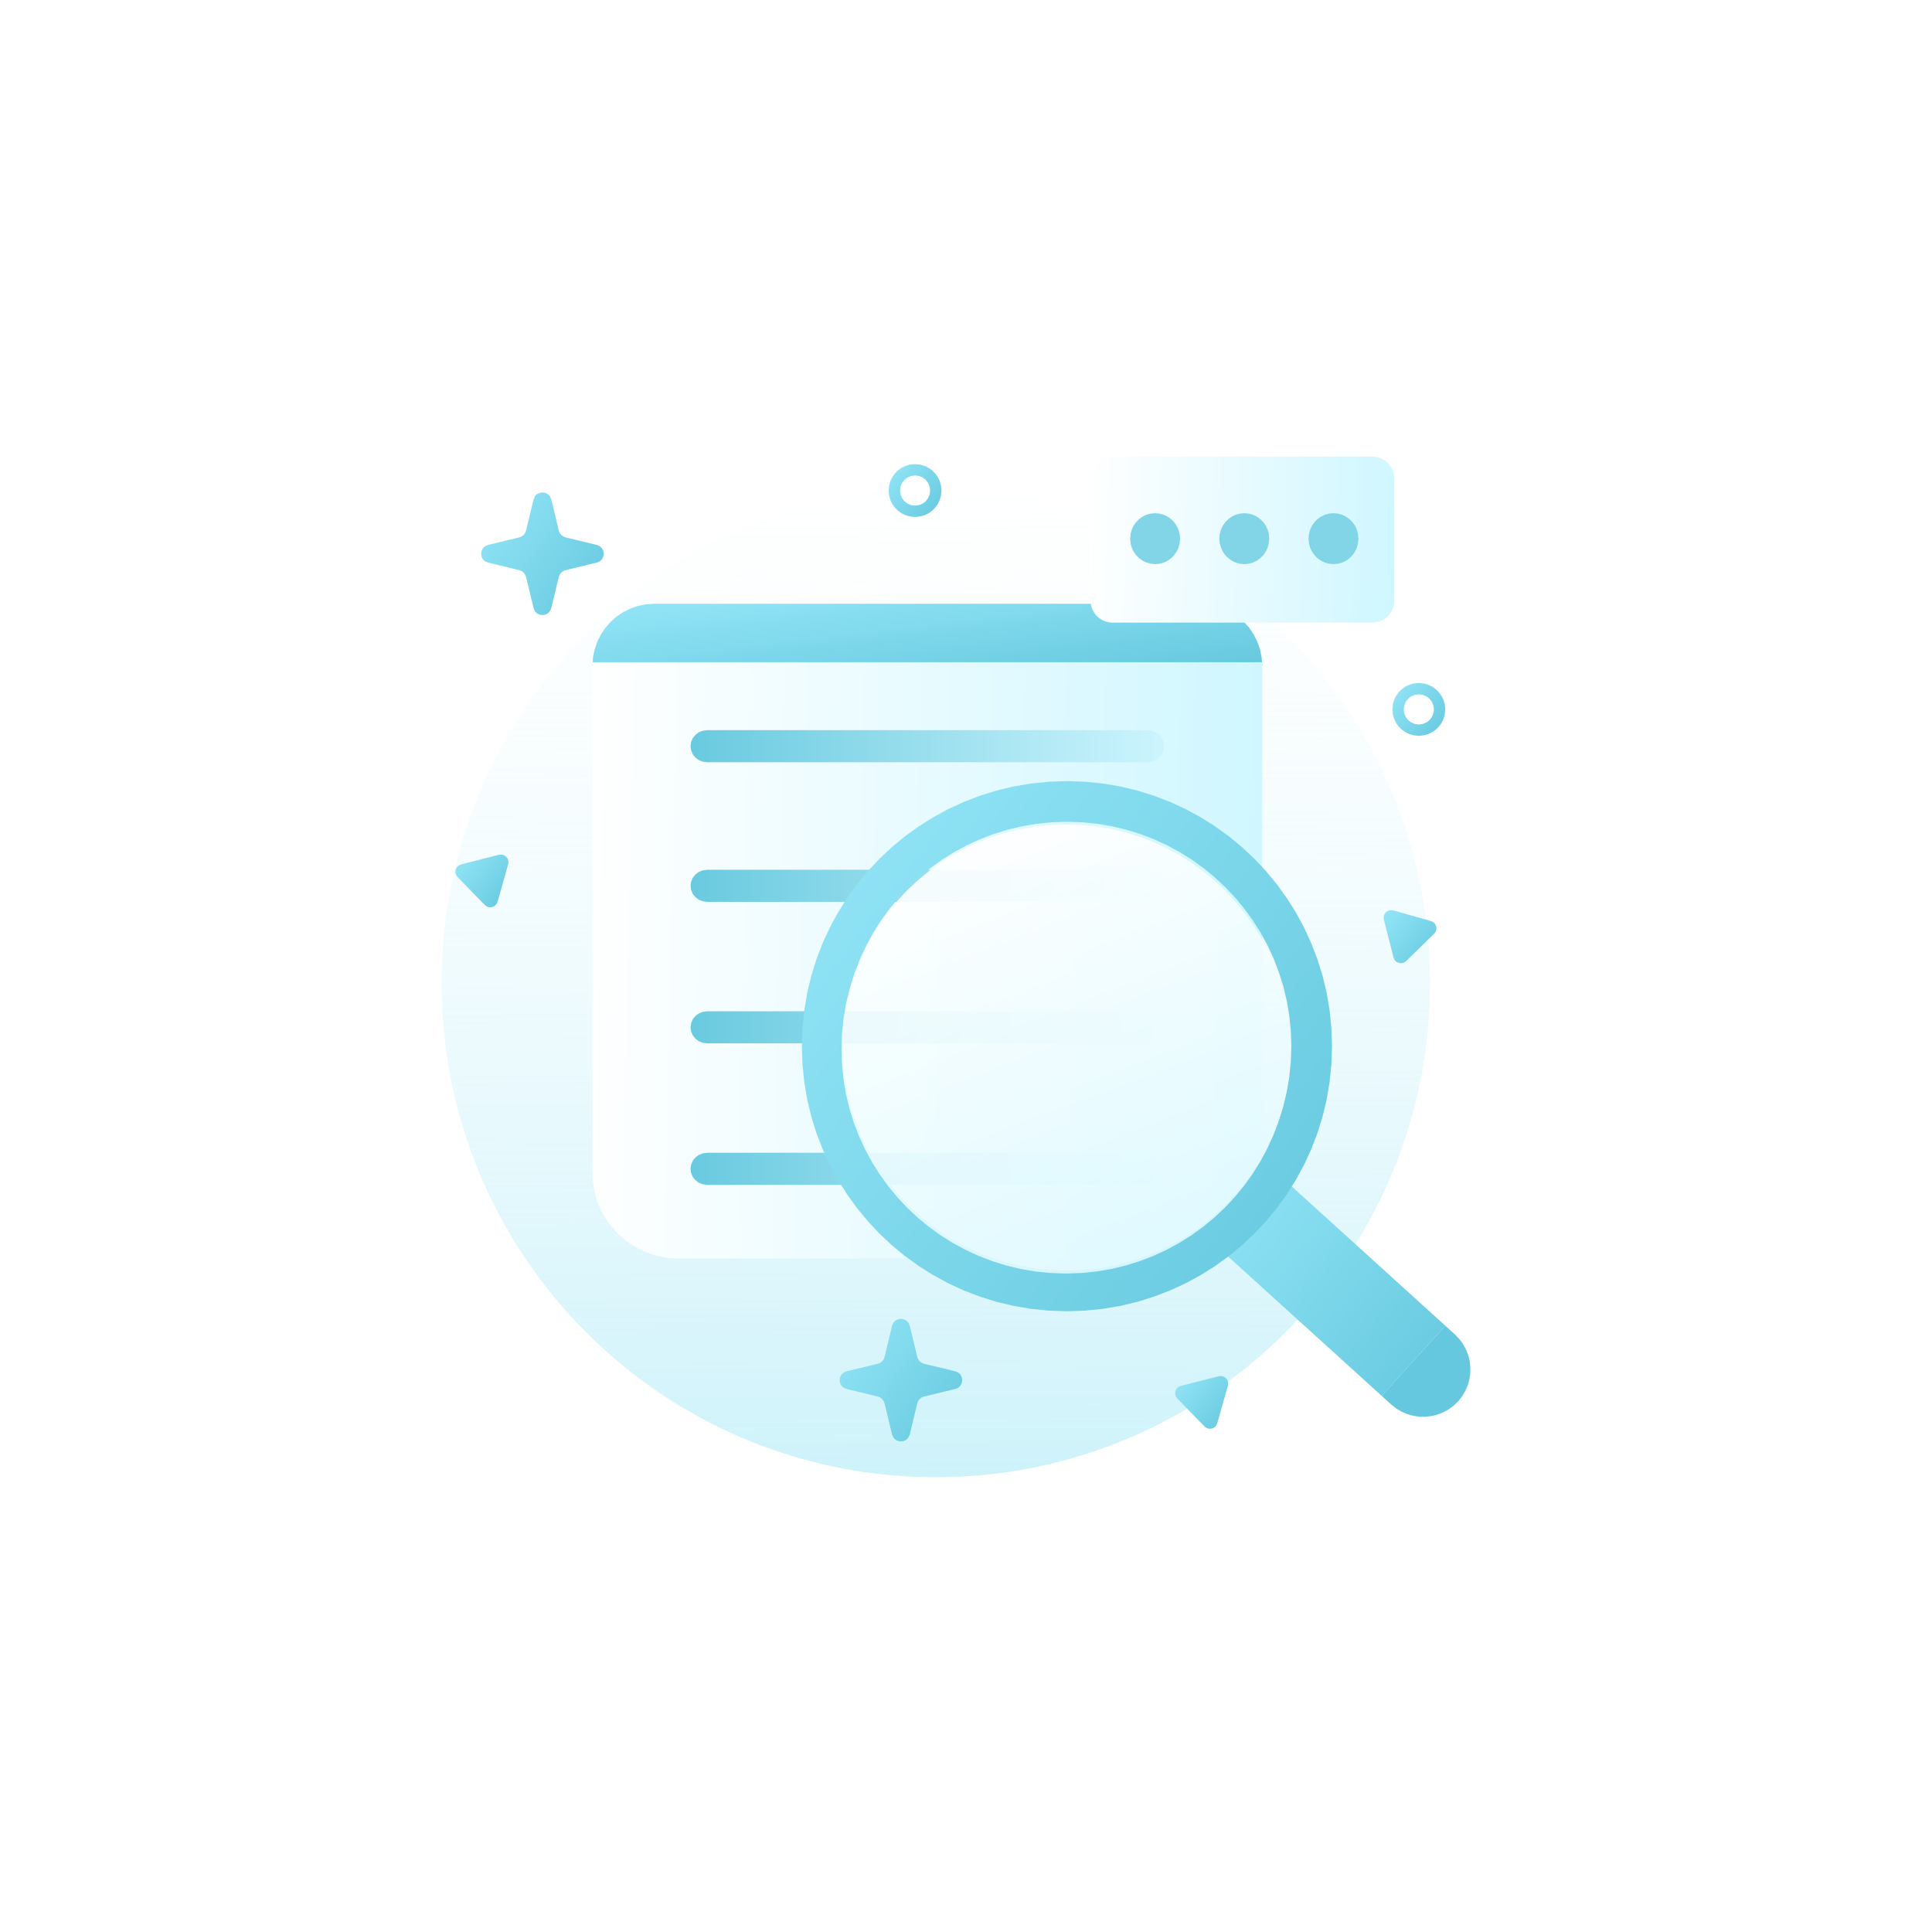
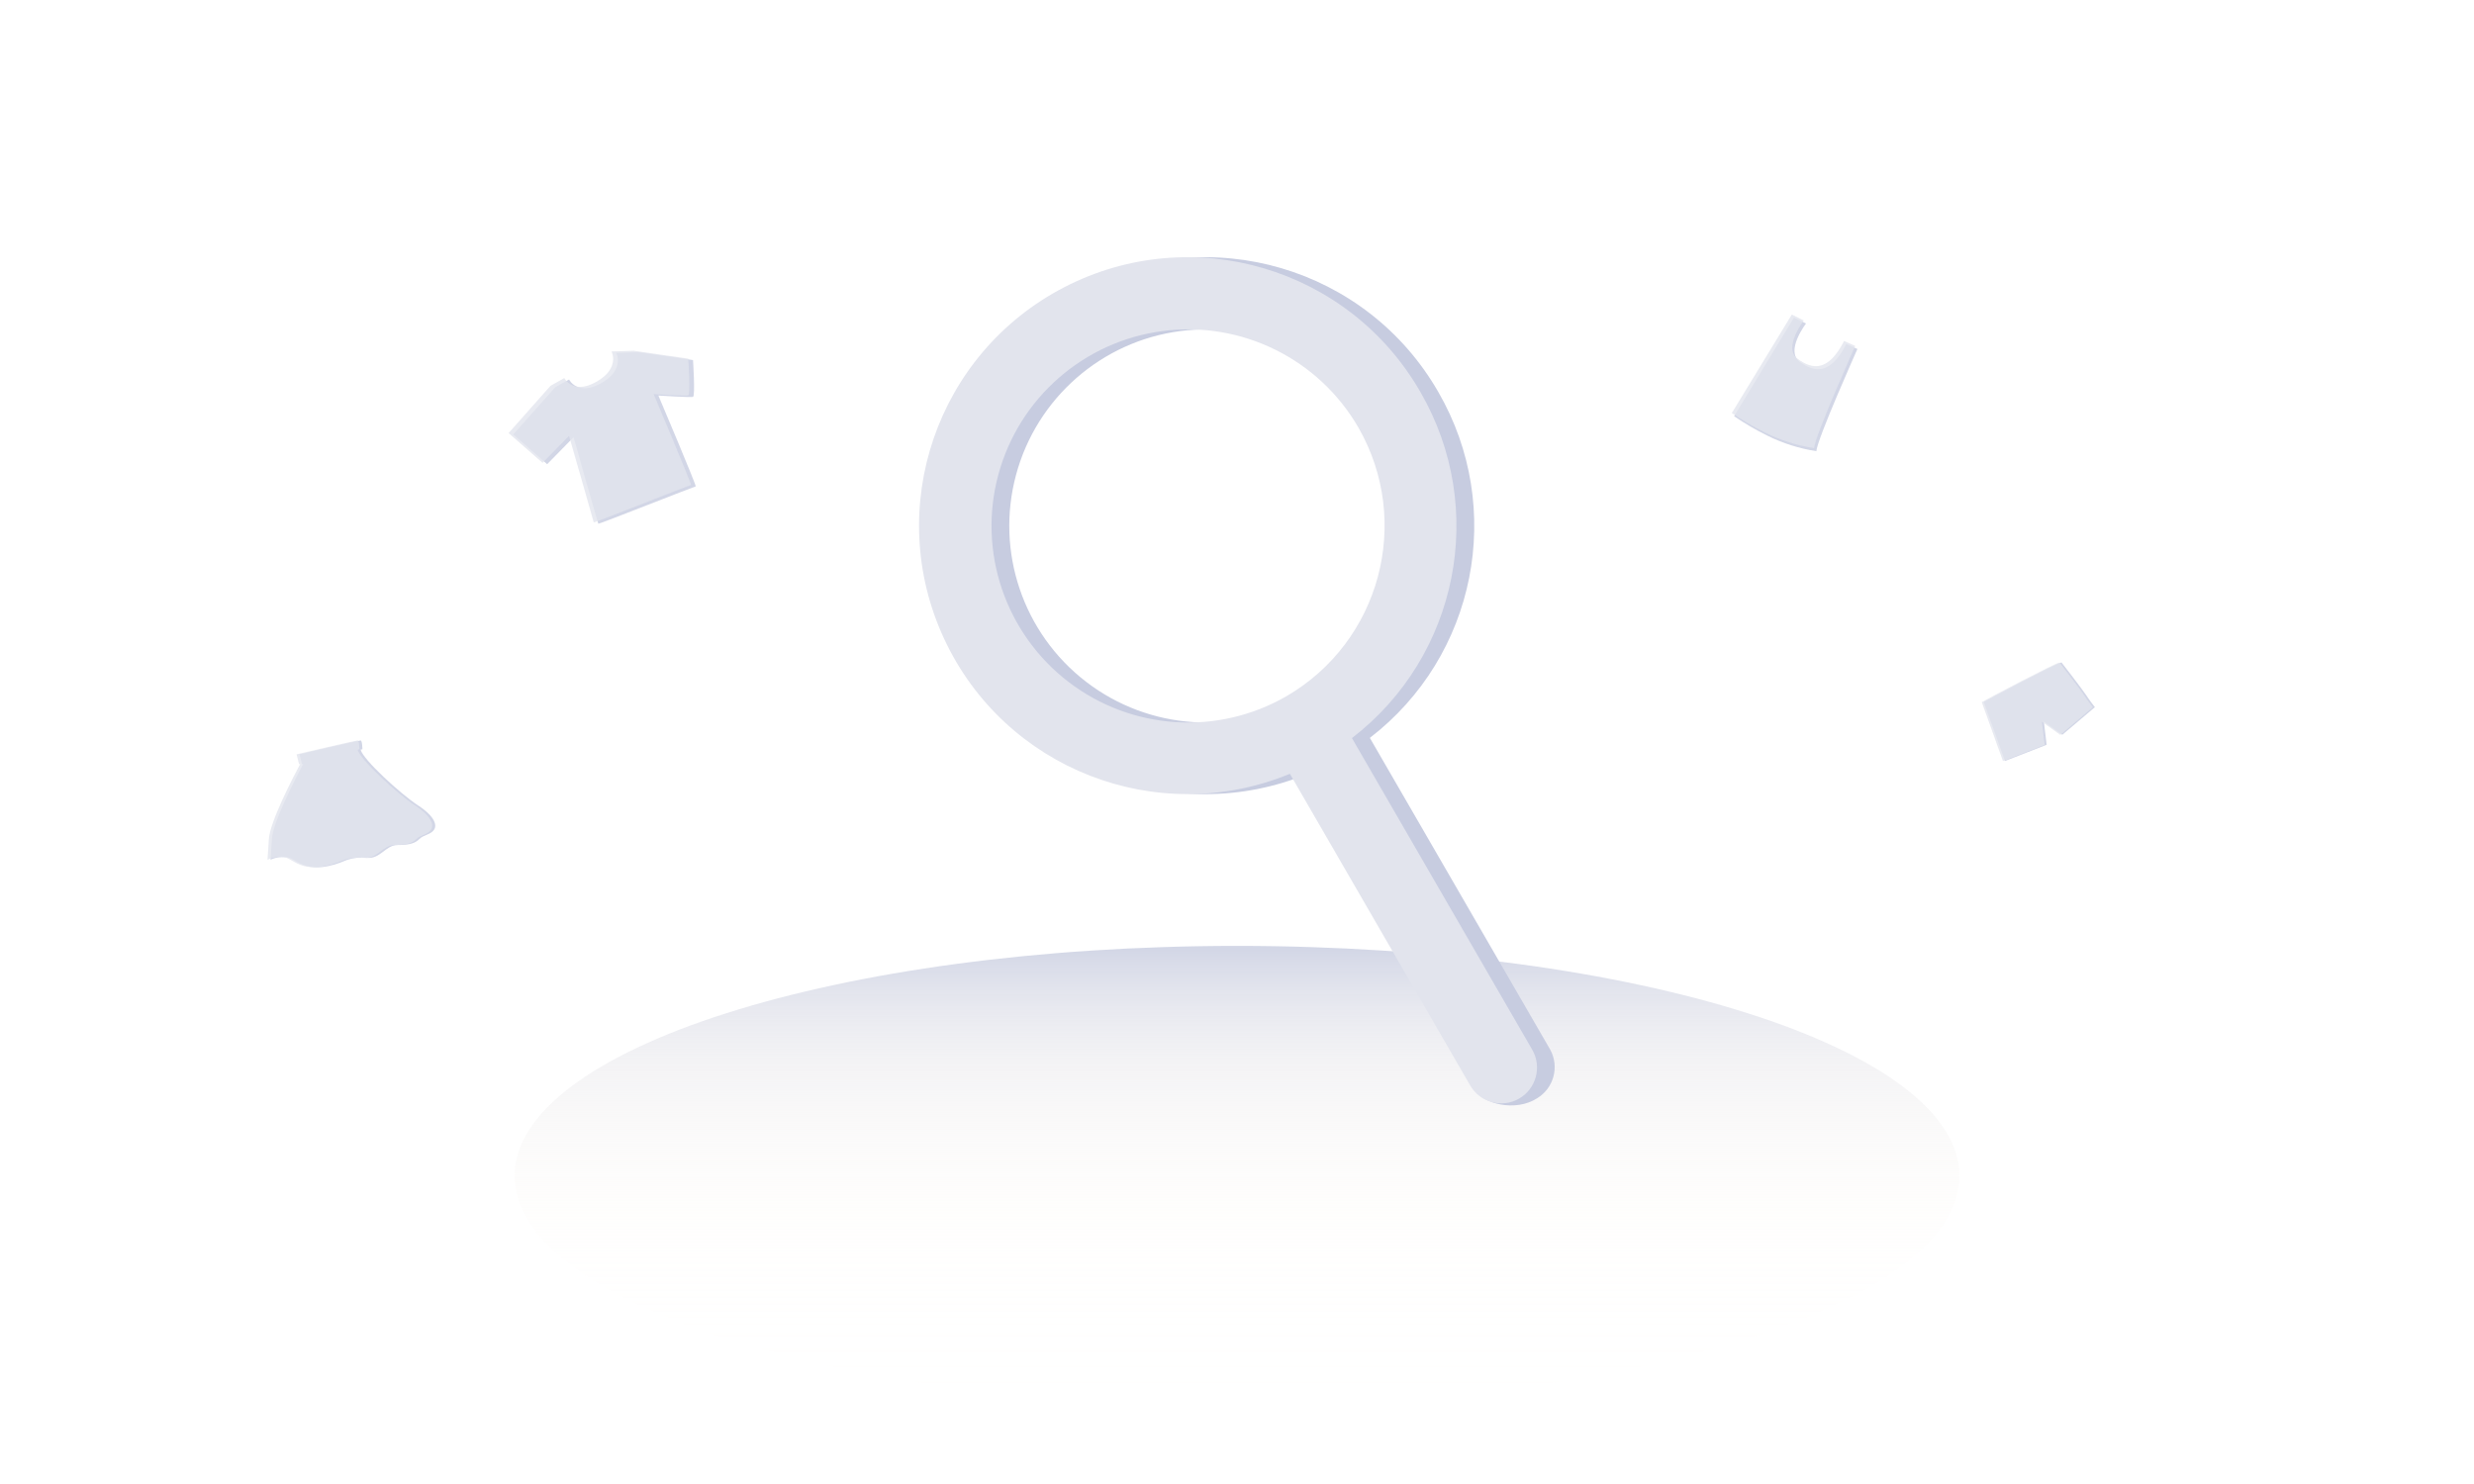
- <svg xmlns="http://www.w3.org/2000/svg" height="1024" legacy-metrics="false" node-id="1" sillyvg="true" template-height="1024" template-width="1024" version="1.1" viewBox="0 0 1024 1024" width="1024">
-   <defs node-id="66">
-     <linearGradient gradientUnits="objectBoundingBox" id="linearGradient-1" node-id="5" x1="0.496" x2="0.506" y1="-0.163" y2="1.593">
-       <stop offset="0" stop-color="#ffffff" stop-opacity="0" />
-       <stop offset="1" stop-color="#8ee2f4" />
-     </linearGradient>
-     <linearGradient gradientUnits="objectBoundingBox" id="linearGradient-2" node-id="8" x1="-0.001" x2="1" y1="0.226" y2="1.007">
-       <stop offset="0" stop-color="#90e3f5" />
-       <stop offset="1" stop-color="#65c8de" />
-     </linearGradient>
-     <linearGradient gradientUnits="objectBoundingBox" id="linearGradient-3" node-id="11" x1="-0.03" x2="1.415" y1="0.75" y2="0.779">
-       <stop offset="0" stop-color="#ffffff" />
-       <stop offset="1" stop-color="#bcf3ff" />
-     </linearGradient>
-     <linearGradient gradientUnits="objectBoundingBox" id="linearGradient-4" node-id="14" x1="-0.042" x2="1.059" y1="0.929" y2="0.929">
-       <stop offset="0" stop-color="#65c8de" />
-       <stop offset="1" stop-color="#d2f7ff" />
-     </linearGradient>
-     <linearGradient gradientUnits="objectBoundingBox" id="linearGradient-5" node-id="17" x1="-0.03" x2="1.415" y1="0.75" y2="0.779">
-       <stop offset="0" stop-color="#ffffff" />
-       <stop offset="1" stop-color="#bcf3ff" />
-     </linearGradient>
-     <linearGradient gradientUnits="objectBoundingBox" id="linearGradient-6" node-id="20" x1="-0.001" x2="1" y1="0.231" y2="0.998">
-       <stop offset="0" stop-color="#90e3f5" />
-       <stop offset="1" stop-color="#65c8de" />
-     </linearGradient>
-     <linearGradient gradientUnits="objectBoundingBox" id="linearGradient-7" node-id="23" x1="-0.001" x2="1" y1="0.231" y2="0.998">
-       <stop offset="0" stop-color="#90e3f5" />
-       <stop offset="1" stop-color="#65c8de" />
-     </linearGradient>
-     <linearGradient gradientUnits="objectBoundingBox" id="linearGradient-8" node-id="26" x1="0.5" x2="1.004" y1="0" y2="1.307">
-       <stop offset="0" stop-color="#ffffff" />
-       <stop offset="1" stop-color="#d2f7ff" />
-     </linearGradient>
-     <linearGradient gradientUnits="objectBoundingBox" id="linearGradient-9" node-id="29" x1="-0.001" x2="1" y1="0.231" y2="0.998">
-       <stop offset="0" stop-color="#90e3f5" />
-       <stop offset="1" stop-color="#65c8de" />
-     </linearGradient>
-     <linearGradient gradientUnits="objectBoundingBox" id="linearGradient-10" node-id="32" x1="-0.001" x2="1" y1="0.231" y2="0.998">
-       <stop offset="0" stop-color="#90e3f5" />
-       <stop offset="1" stop-color="#65c8de" />
+ <svg xmlns="http://www.w3.org/2000/svg" height="300" legacy-metrics="false" node-id="1" sillyvg="true" template-height="300" template-width="500" version="1.1" viewBox="0 0 500 300" width="500">
+   <defs node-id="33">
+     <linearGradient gradientUnits="userSpaceOnUse" id="未命名的渐变_50" node-id="5" x1="250" x2="250" y1="284.22" y2="191.22">
+       <stop offset="0" stop-color="#fff9ef" stop-opacity="0" />
+       <stop offset="0.17" stop-color="#fef8ef" stop-opacity="0.02" />
+       <stop offset="0.32" stop-color="#fbf5ee" stop-opacity="0.06" />
+       <stop offset="0.46" stop-color="#f5f1ec" stop-opacity="0.14" />
+       <stop offset="0.6" stop-color="#edebea" stop-opacity="0.26" />
+       <stop offset="0.74" stop-color="#e3e2e7" stop-opacity="0.4" />
+       <stop offset="0.87" stop-color="#d6d8e4" stop-opacity="0.58" />
+       <stop offset="0.99" stop-color="#c8cde0" stop-opacity="0.79" />
+       <stop offset="1" stop-color="#c7cce0" stop-opacity="0.8" />
    </linearGradient>
  </defs>
-   <g node-id="172">
-     <path d="M 496.00 783.00 L 508.46 782.70 L 520.68 781.85 L 532.68 780.46 L 544.47 778.53 L 556.07 776.08 L 567.62 773.08 L 578.90 769.61 L 589.91 765.67 L 600.69 761.26 L 611.22 756.37 L 621.56 751.00 L 631.59 745.23 L 641.31 739.05 L 650.73 732.46 L 659.87 725.44 L 668.70 718.03 L 677.16 710.27 L 685.27 702.16 L 693.03 693.70 L 700.44 684.87 L 707.46 675.73 L 714.05 666.31 L 720.23 656.59 L 726.00 646.56 L 731.37 636.22 L 736.26 625.69 L 740.67 614.91 L 744.61 603.90 L 748.08 592.62 L 751.08 581.07 L 753.53 569.47 L 755.46 557.68 L 756.85 545.68 L 757.70 533.46 L 758.00 521.00 L 757.70 508.54 L 756.85 496.32 L 755.46 484.32 L 753.53 472.53 L 751.08 460.93 L 748.08 449.38 L 744.61 438.10 L 740.67 427.09 L 736.26 416.31 L 731.37 405.78 L 726.00 395.44 L 720.23 385.41 L 714.05 375.69 L 707.46 366.27 L 700.44 357.13 L 693.03 348.30 L 685.27 339.84 L 677.16 331.73 L 668.70 323.97 L 659.87 316.56 L 650.73 309.54 L 641.31 302.95 L 631.59 296.77 L 621.56 291.00 L 611.22 285.63 L 600.69 280.74 L 589.91 276.33 L 578.90 272.39 L 567.62 268.92 L 556.07 265.92 L 544.47 263.47 L 532.68 261.54 L 520.68 260.15 L 508.46 259.30 L 496.00 259.00 L 483.54 259.30 L 471.32 260.15 L 459.32 261.54 L 447.53 263.47 L 435.93 265.92 L 424.38 268.92 L 413.10 272.39 L 402.09 276.33 L 391.31 280.74 L 380.78 285.63 L 370.44 291.00 L 360.41 296.77 L 350.69 302.95 L 341.27 309.54 L 332.13 316.56 L 323.30 323.97 L 314.84 331.73 L 306.73 339.84 L 298.97 348.30 L 291.56 357.13 L 284.54 366.27 L 277.95 375.69 L 271.77 385.41 L 266.00 395.44 L 260.63 405.78 L 255.74 416.31 L 251.33 427.09 L 247.39 438.10 L 243.92 449.38 L 240.92 460.93 L 238.47 472.53 L 236.54 484.32 L 235.15 496.32 L 234.30 508.54 L 234.00 521.00 L 234.30 533.46 L 235.15 545.68 L 236.54 557.68 L 238.47 569.47 L 240.92 581.07 L 243.92 592.62 L 247.39 603.90 L 251.33 614.91 L 255.74 625.69 L 260.63 636.22 L 266.00 646.56 L 271.77 656.59 L 277.95 666.31 L 284.54 675.73 L 291.56 684.87 L 298.97 693.70 L 306.73 702.16 L 314.84 710.27 L 323.30 718.03 L 332.13 725.44 L 341.27 732.46 L 350.69 739.05 L 360.41 745.23 L 370.44 751.00 L 380.78 756.37 L 391.31 761.26 L 402.09 765.67 L 413.10 769.61 L 424.38 773.08 L 435.93 776.08 L 447.53 778.53 L 459.32 780.46 L 471.32 781.85 L 483.54 782.70 L 496.00 783.00 Z" fill="url(#linearGradient-1)" fill-rule="nonzero" group-id="1" id="路径" node-id="37" stroke-linecap="butt" stroke-width="1" target-height="524" target-width="524" target-x="234" target-y="259" />
-     <path d="M 636.31 320.00 L 630.61 320.00 L 614.86 320.00 L 591.06 320.00 L 561.22 320.00 L 527.37 320.00 L 491.50 320.00 L 455.63 320.00 L 421.78 320.00 L 391.94 320.00 L 368.14 320.00 L 352.39 320.00 L 346.69 320.00 L 342.20 320.31 L 337.97 321.18 L 333.96 322.59 L 330.17 324.52 L 326.72 326.87 L 323.57 329.67 L 320.81 332.84 L 318.48 336.32 L 316.57 340.15 L 315.17 344.20 L 314.31 348.47 L 314.00 353.00 L 320.98 353.00 L 340.30 353.00 L 369.47 353.00 L 406.04 353.00 L 447.54 353.00 L 491.50 353.00 L 535.46 353.00 L 576.96 353.00 L 613.53 353.00 L 642.70 353.00 L 662.01 353.00 L 669.00 353.00 L 668.69 348.47 L 667.83 344.20 L 666.43 340.15 L 664.52 336.32 L 662.19 332.84 L 659.43 329.67 L 656.28 326.87 L 652.83 324.52 L 649.04 322.59 L 645.03 321.18 L 640.80 320.31 L 636.31 320.00 Z" fill="url(#linearGradient-2)" fill-rule="nonzero" group-id="1" id="路径" node-id="38" stroke-linecap="butt" stroke-width="1" target-height="33" target-width="355" target-x="314" target-y="320" />
-     <path d="M 314.00 351.00 L 320.98 351.00 L 340.30 351.00 L 369.47 351.00 L 406.04 351.00 L 447.54 351.00 L 491.50 351.00 L 535.46 351.00 L 576.96 351.00 L 613.53 351.00 L 642.70 351.00 L 662.01 351.00 L 669.00 351.00 L 669.00 357.30 L 669.00 374.59 L 669.00 400.41 L 669.00 432.33 L 669.00 467.91 L 669.00 504.72 L 669.00 540.30 L 669.00 572.22 L 669.00 598.05 L 669.00 615.33 L 669.00 621.63 L 668.77 626.16 L 668.12 630.54 L 667.05 634.81 L 665.55 638.99 L 663.66 643.00 L 661.40 646.78 L 658.76 650.35 L 655.73 653.71 L 652.37 656.75 L 648.80 659.39 L 645.03 661.65 L 641.02 663.55 L 636.85 665.04 L 632.58 666.12 L 628.19 666.77 L 623.68 667.00 L 617.52 667.00 L 600.64 667.00 L 575.41 667.00 L 544.23 667.00 L 509.47 667.00 L 473.53 667.00 L 438.77 667.00 L 407.59 667.00 L 382.36 667.00 L 365.48 667.00 L 359.33 667.00 L 354.81 666.77 L 350.42 666.12 L 346.15 665.04 L 341.98 663.55 L 337.97 661.65 L 334.20 659.39 L 330.63 656.75 L 327.28 653.71 L 324.24 650.35 L 321.60 646.78 L 319.34 643.00 L 317.45 638.99 L 315.95 634.81 L 314.88 630.54 L 314.23 626.16 L 314.00 621.63 L 314.00 615.33 L 314.00 598.05 L 314.00 572.22 L 314.00 540.30 L 314.00 504.72 L 314.00 467.91 L 314.00 432.33 L 314.00 400.41 L 314.00 374.59 L 314.00 357.30 L 314.00 351.00 Z" fill="url(#linearGradient-3)" fill-rule="nonzero" group-id="1" id="路径" node-id="39" stroke-linecap="butt" stroke-width="1" target-height="316" target-width="355" target-x="314" target-y="351" />
-     <path d="M 608.20 387.00 L 602.76 387.00 L 587.86 387.00 L 565.59 387.00 L 538.06 387.00 L 507.37 387.00 L 475.63 387.00 L 444.94 387.00 L 417.41 387.00 L 395.14 387.00 L 380.24 387.00 L 374.80 387.00 L 372.44 387.31 L 370.36 388.16 L 368.57 389.49 L 367.20 391.21 L 366.32 393.23 L 366.00 395.50 L 366.32 397.77 L 367.20 399.79 L 368.57 401.51 L 370.36 402.84 L 372.44 403.69 L 374.80 404.00 L 380.24 404.00 L 395.14 404.00 L 417.41 404.00 L 444.94 404.00 L 475.63 404.00 L 507.37 404.00 L 538.06 404.00 L 565.59 404.00 L 587.86 404.00 L 602.76 404.00 L 608.20 404.00 L 610.56 403.69 L 612.64 402.84 L 614.43 401.51 L 615.80 399.79 L 616.68 397.77 L 617.00 395.50 L 616.68 393.23 L 615.80 391.21 L 614.43 389.49 L 612.64 388.16 L 610.56 387.31 L 608.20 387.00 Z" fill="url(#linearGradient-4)" fill-rule="nonzero" group-id="1" id="路径" node-id="40" stroke-linecap="butt" stroke-width="1" target-height="17" target-width="251" target-x="366" target-y="387" />
-     <path d="M 608.20 461.00 L 602.76 461.00 L 587.86 461.00 L 565.59 461.00 L 538.06 461.00 L 507.37 461.00 L 475.63 461.00 L 444.94 461.00 L 417.41 461.00 L 395.14 461.00 L 380.24 461.00 L 374.80 461.00 L 372.44 461.31 L 370.36 462.16 L 368.57 463.49 L 367.20 465.21 L 366.32 467.23 L 366.00 469.50 L 366.32 471.77 L 367.20 473.79 L 368.57 475.51 L 370.36 476.84 L 372.44 477.69 L 374.80 478.00 L 380.24 478.00 L 395.14 478.00 L 417.41 478.00 L 444.94 478.00 L 475.63 478.00 L 507.37 478.00 L 538.06 478.00 L 565.59 478.00 L 587.86 478.00 L 602.76 478.00 L 608.20 478.00 L 610.56 477.69 L 612.64 476.84 L 614.43 475.51 L 615.80 473.79 L 616.68 471.77 L 617.00 469.50 L 616.68 467.23 L 615.80 465.21 L 614.43 463.49 L 612.64 462.16 L 610.56 461.31 L 608.20 461.00 Z" fill="url(#linearGradient-4)" fill-rule="nonzero" group-id="1" id="路径" node-id="41" stroke-linecap="butt" stroke-width="1" target-height="17" target-width="251" target-x="366" target-y="461" />
-     <path d="M 608.20 536.00 L 602.76 536.00 L 587.86 536.00 L 565.59 536.00 L 538.06 536.00 L 507.37 536.00 L 475.63 536.00 L 444.94 536.00 L 417.41 536.00 L 395.14 536.00 L 380.24 536.00 L 374.80 536.00 L 372.44 536.31 L 370.36 537.16 L 368.57 538.49 L 367.20 540.21 L 366.32 542.23 L 366.00 544.50 L 366.32 546.77 L 367.20 548.79 L 368.57 550.51 L 370.36 551.84 L 372.44 552.69 L 374.80 553.00 L 380.24 553.00 L 395.14 553.00 L 417.41 553.00 L 444.94 553.00 L 475.63 553.00 L 507.37 553.00 L 538.06 553.00 L 565.59 553.00 L 587.86 553.00 L 602.76 553.00 L 608.20 553.00 L 610.56 552.69 L 612.64 551.84 L 614.43 550.51 L 615.80 548.79 L 616.68 546.77 L 617.00 544.50 L 616.68 542.23 L 615.80 540.21 L 614.43 538.49 L 612.64 537.16 L 610.56 536.31 L 608.20 536.00 Z" fill="url(#linearGradient-4)" fill-rule="nonzero" group-id="1" id="路径" node-id="42" stroke-linecap="butt" stroke-width="1" target-height="17" target-width="251" target-x="366" target-y="536" />
-     <path d="M 608.20 611.00 L 602.76 611.00 L 587.86 611.00 L 565.59 611.00 L 538.06 611.00 L 507.37 611.00 L 475.63 611.00 L 444.94 611.00 L 417.41 611.00 L 395.14 611.00 L 380.24 611.00 L 374.80 611.00 L 372.44 611.31 L 370.36 612.16 L 368.57 613.49 L 367.20 615.21 L 366.32 617.23 L 366.00 619.50 L 366.32 621.77 L 367.20 623.79 L 368.57 625.51 L 370.36 626.84 L 372.44 627.69 L 374.80 628.00 L 380.24 628.00 L 395.14 628.00 L 417.41 628.00 L 444.94 628.00 L 475.63 628.00 L 507.37 628.00 L 538.06 628.00 L 565.59 628.00 L 587.86 628.00 L 602.76 628.00 L 608.20 628.00 L 610.56 627.69 L 612.64 626.84 L 614.43 625.51 L 615.80 623.79 L 616.68 621.77 L 617.00 619.50 L 616.68 617.23 L 615.80 615.21 L 614.43 613.49 L 612.64 612.16 L 610.56 611.31 L 608.20 611.00 Z" fill="url(#linearGradient-4)" fill-rule="nonzero" group-id="1" id="路径" node-id="43" stroke-linecap="butt" stroke-width="1" target-height="17" target-width="251" target-x="366" target-y="611" />
-     <path d="M 727.38 242.00 L 722.65 242.00 L 709.99 242.00 L 691.66 242.00 L 669.93 242.00 L 647.07 242.00 L 625.34 242.00 L 607.01 242.00 L 594.35 242.00 L 589.62 242.00 L 587.50 242.20 L 585.56 242.73 L 583.76 243.59 L 582.13 244.74 L 580.74 246.13 L 579.59 247.76 L 578.73 249.56 L 578.20 251.50 L 578.00 253.62 L 578.00 257.21 L 578.00 266.46 L 578.00 279.11 L 578.00 292.89 L 578.00 305.54 L 578.00 314.79 L 578.00 318.38 L 578.20 320.50 L 578.73 322.44 L 579.59 324.24 L 580.74 325.87 L 582.13 327.26 L 583.76 328.41 L 585.56 329.27 L 587.50 329.80 L 589.62 330.00 L 594.35 330.00 L 607.01 330.00 L 625.34 330.00 L 647.07 330.00 L 669.93 330.00 L 691.66 330.00 L 709.99 330.00 L 722.65 330.00 L 727.38 330.00 L 729.50 329.80 L 731.44 329.27 L 733.24 328.41 L 734.87 327.26 L 736.26 325.87 L 737.41 324.24 L 738.27 322.44 L 738.80 320.50 L 739.00 318.38 L 739.00 314.79 L 739.00 305.54 L 739.00 292.89 L 739.00 279.11 L 739.00 266.46 L 739.00 257.21 L 739.00 253.62 L 738.80 251.50 L 738.27 249.56 L 737.41 247.76 L 736.26 246.13 L 734.87 244.74 L 733.24 243.59 L 731.44 242.73 L 729.50 242.20 L 727.38 242.00 Z" fill="url(#linearGradient-5)" fill-rule="nonzero" group-id="1" id="路径" node-id="44" stroke-linecap="butt" stroke-width="1" target-height="88" target-width="161" target-x="578" target-y="242" />
-     <g node-id="173">
-       <path d="M 612.23 299.00 L 614.64 298.77 L 616.85 298.16 L 618.90 297.16 L 620.76 295.82 L 622.33 294.21 L 623.65 292.31 L 624.63 290.22 L 625.23 287.97 L 625.46 285.50 L 625.23 283.03 L 624.63 280.78 L 623.65 278.69 L 622.33 276.79 L 620.76 275.18 L 618.90 273.84 L 616.85 272.84 L 614.64 272.23 L 612.23 272.00 L 609.82 272.23 L 607.60 272.84 L 605.55 273.84 L 603.70 275.18 L 602.12 276.79 L 600.81 278.69 L 599.83 280.78 L 599.23 283.03 L 599.00 285.50 L 599.23 287.97 L 599.83 290.22 L 600.81 292.31 L 602.12 294.21 L 603.70 295.82 L 605.55 297.16 L 607.60 298.16 L 609.82 298.77 L 612.23 299.00 Z" fill="#81d5e7" fill-rule="nonzero" group-id="1,2" node-id="140" stroke-linecap="butt" stroke-width="1" target-height="27" target-width="26.456" target-x="599" target-y="272" />
-       <path d="M 659.50 299.00 L 661.91 298.77 L 664.12 298.16 L 666.18 297.16 L 668.03 295.82 L 669.61 294.21 L 670.92 292.31 L 671.90 290.22 L 672.50 287.97 L 672.73 285.50 L 672.50 283.03 L 671.90 280.78 L 670.92 278.69 L 669.61 276.79 L 668.03 275.18 L 666.18 273.84 L 664.12 272.84 L 661.91 272.23 L 659.50 272.00 L 657.09 272.23 L 654.88 272.84 L 652.82 273.84 L 650.97 275.18 L 649.39 276.79 L 648.08 278.69 L 647.10 280.78 L 646.50 283.03 L 646.27 285.50 L 646.50 287.97 L 647.10 290.22 L 648.08 292.31 L 649.39 294.21 L 650.97 295.82 L 652.82 297.16 L 654.88 298.16 L 657.09 298.77 L 659.50 299.00 Z" fill="#81d5e7" fill-rule="nonzero" group-id="1,2" node-id="142" stroke-linecap="butt" stroke-width="1" target-height="27" target-width="26.456" target-x="646.272" target-y="272" />
-       <path d="M 706.77 299.00 L 709.18 298.77 L 711.40 298.16 L 713.45 297.16 L 715.30 295.82 L 716.88 294.21 L 718.19 292.31 L 719.17 290.22 L 719.77 287.97 L 720.00 285.50 L 719.77 283.03 L 719.17 280.78 L 718.19 278.69 L 716.88 276.79 L 715.30 275.18 L 713.45 273.84 L 711.40 272.84 L 709.18 272.23 L 706.77 272.00 L 704.36 272.23 L 702.15 272.84 L 700.10 273.84 L 698.24 275.18 L 696.67 276.79 L 695.35 278.69 L 694.37 280.78 L 693.77 283.03 L 693.54 285.50 L 693.77 287.97 L 694.37 290.22 L 695.35 292.31 L 696.67 294.21 L 698.24 295.82 L 700.10 297.16 L 702.15 298.16 L 704.36 298.77 L 706.77 299.00 Z" fill="#81d5e7" fill-rule="nonzero" group-id="1,2" node-id="144" stroke-linecap="butt" stroke-width="1" target-height="27" target-width="26.456" target-x="693.544" target-y="272" />
-     </g>
-     <g node-id="174">
-       <path d="M 671.03 616.48 L 669.16 618.54 L 664.34 623.85 L 657.76 631.11 L 650.58 639.02 L 644.00 646.28 L 639.18 651.59 L 637.31 653.65 L 640.57 656.60 L 649.30 664.52 L 661.95 675.99 L 676.94 689.59 L 692.71 703.90 L 707.71 717.50 L 720.35 728.97 L 729.08 736.89 L 732.34 739.85 L 734.21 737.79 L 739.03 732.48 L 745.61 725.22 L 752.79 717.31 L 759.37 710.05 L 764.19 704.74 L 766.06 702.68 L 762.80 699.72 L 754.07 691.80 L 741.42 680.33 L 726.43 666.73 L 710.66 652.42 L 695.66 638.83 L 683.02 627.36 L 674.29 619.43 L 671.03 616.48 Z" fill="url(#linearGradient-6)" fill-rule="nonzero" group-id="1,3" node-id="148" stroke-linecap="butt" stroke-width="1" target-height="123.37" target-width="128.748" target-x="637.311" target-y="616.477" />
-     </g>
-     <path d="M 706.00 554.50 L 705.66 564.22 L 704.70 573.67 L 703.14 582.87 L 700.98 591.85 L 698.22 600.70 L 694.94 609.23 L 691.14 617.46 L 686.82 625.41 L 681.98 633.08 L 676.72 640.37 L 671.01 647.28 L 664.85 653.85 L 658.28 660.01 L 651.37 665.72 L 644.08 670.98 L 636.41 675.82 L 628.46 680.14 L 620.23 683.94 L 611.70 687.22 L 602.85 689.98 L 593.87 692.14 L 584.67 693.70 L 575.22 694.66 L 565.50 695.00 L 555.78 694.66 L 546.33 693.70 L 537.13 692.14 L 528.15 689.98 L 519.30 687.22 L 510.77 683.94 L 502.54 680.14 L 494.59 675.82 L 486.92 670.98 L 479.63 665.72 L 472.72 660.01 L 466.15 653.85 L 459.99 647.28 L 454.28 640.37 L 449.02 633.08 L 444.18 625.41 L 439.86 617.46 L 436.06 609.23 L 432.78 600.70 L 430.02 591.85 L 427.86 582.87 L 426.30 573.67 L 425.34 564.22 L 425.00 554.50 L 425.34 544.78 L 426.30 535.33 L 427.86 526.13 L 430.02 517.15 L 432.78 508.30 L 436.06 499.77 L 439.86 491.54 L 444.18 483.59 L 449.02 475.92 L 454.28 468.63 L 459.99 461.72 L 466.15 455.15 L 472.72 448.99 L 479.63 443.28 L 486.92 438.02 L 494.59 433.18 L 502.54 428.86 L 510.77 425.06 L 519.30 421.78 L 528.15 419.02 L 537.13 416.86 L 546.33 415.30 L 555.78 414.34 L 565.50 414.00 L 575.22 414.34 L 584.67 415.30 L 593.87 416.86 L 602.85 419.02 L 611.70 421.78 L 620.23 425.06 L 628.46 428.86 L 636.41 433.18 L 644.08 438.02 L 651.37 443.28 L 658.28 448.99 L 664.85 455.15 L 671.01 461.72 L 676.72 468.63 L 681.98 475.92 L 686.82 483.59 L 691.14 491.54 L 694.94 499.77 L 698.22 508.30 L 700.98 517.15 L 703.14 526.13 L 704.70 535.33 L 705.66 544.78 L 706.00 554.50 Z M 684.45 554.50 L 684.16 562.73 L 683.35 570.73 L 682.03 578.52 L 680.20 586.12 L 677.86 593.62 L 675.09 600.84 L 671.87 607.81 L 668.21 614.54 L 664.12 621.03 L 659.66 627.20 L 654.83 633.05 L 649.61 638.61 L 644.05 643.83 L 638.20 648.66 L 632.03 653.12 L 625.54 657.21 L 618.81 660.87 L 611.84 664.09 L 604.62 666.86 L 597.12 669.20 L 589.52 671.03 L 581.73 672.35 L 573.73 673.16 L 565.50 673.45 L 557.27 673.16 L 549.27 672.35 L 541.48 671.03 L 533.88 669.20 L 526.38 666.86 L 519.16 664.09 L 512.19 660.87 L 505.46 657.21 L 498.97 653.12 L 492.80 648.66 L 486.95 643.83 L 481.39 638.61 L 476.17 633.05 L 471.34 627.20 L 466.88 621.03 L 462.79 614.54 L 459.13 607.81 L 455.91 600.84 L 453.14 593.62 L 450.80 586.12 L 448.97 578.52 L 447.65 570.73 L 446.84 562.73 L 446.55 554.50 L 446.84 546.27 L 447.65 538.27 L 448.97 530.48 L 450.80 522.88 L 453.14 515.38 L 455.91 508.16 L 459.13 501.19 L 462.79 494.46 L 466.88 487.97 L 471.34 481.81 L 476.17 475.95 L 481.39 470.39 L 486.95 465.18 L 492.80 460.34 L 498.97 455.88 L 505.46 451.79 L 512.19 448.13 L 519.16 444.91 L 526.38 442.14 L 533.88 439.80 L 541.48 437.97 L 549.27 436.65 L 557.27 435.84 L 565.50 435.55 L 573.73 435.84 L 581.73 436.65 L 589.52 437.97 L 597.12 439.80 L 604.62 442.14 L 611.84 444.91 L 618.81 448.13 L 625.54 451.79 L 632.03 455.88 L 638.20 460.34 L 644.05 465.18 L 649.61 470.39 L 654.83 475.95 L 659.66 481.81 L 664.12 487.97 L 668.21 494.46 L 671.87 501.19 L 675.09 508.16 L 677.86 515.38 L 680.20 522.88 L 682.03 530.48 L 683.35 538.27 L 684.16 546.27 L 684.45 554.50 Z" fill="url(#linearGradient-7)" fill-rule="evenodd" group-id="1" id="形状" node-id="51" stroke-linecap="butt" stroke-width="1" target-height="281" target-width="281" target-x="425" target-y="414" />
-     <path d="M 565.00 675.00 L 573.23 674.71 L 581.24 673.90 L 589.03 672.58 L 596.63 670.75 L 604.13 668.41 L 611.36 665.63 L 618.33 662.41 L 625.06 658.75 L 631.56 654.66 L 637.73 650.20 L 643.59 645.36 L 649.15 640.15 L 654.36 634.59 L 659.20 628.73 L 663.66 622.56 L 667.75 616.06 L 671.41 609.33 L 674.63 602.36 L 677.41 595.13 L 679.75 587.63 L 681.58 580.03 L 682.90 572.24 L 683.71 564.23 L 684.00 556.00 L 683.71 547.77 L 682.90 539.76 L 681.58 531.97 L 679.75 524.36 L 677.41 516.87 L 674.63 509.64 L 671.41 502.67 L 667.75 495.94 L 663.66 489.44 L 659.20 483.27 L 654.36 477.41 L 649.15 471.85 L 643.59 466.64 L 637.73 461.80 L 631.56 457.34 L 625.06 453.25 L 618.33 449.59 L 611.36 446.37 L 604.13 443.59 L 596.63 441.25 L 589.03 439.42 L 581.24 438.10 L 573.23 437.29 L 565.00 437.00 L 556.77 437.29 L 548.76 438.10 L 540.97 439.42 L 533.36 441.25 L 525.87 443.59 L 518.64 446.37 L 511.67 449.59 L 504.94 453.25 L 498.44 457.34 L 492.27 461.80 L 486.41 466.64 L 480.85 471.85 L 475.64 477.41 L 470.80 483.27 L 466.34 489.44 L 462.25 495.94 L 458.59 502.67 L 455.37 509.64 L 452.59 516.87 L 450.25 524.36 L 448.42 531.97 L 447.10 539.76 L 446.29 547.77 L 446.00 556.00 L 446.29 564.23 L 447.10 572.24 L 448.42 580.03 L 450.25 587.63 L 452.59 595.13 L 455.37 602.36 L 458.59 609.33 L 462.25 616.06 L 466.34 622.56 L 470.80 628.73 L 475.64 634.59 L 480.85 640.15 L 486.41 645.36 L 492.27 650.20 L 498.44 654.66 L 504.94 658.75 L 511.67 662.41 L 518.64 665.63 L 525.87 668.41 L 533.36 670.75 L 540.97 672.58 L 548.76 673.90 L 556.77 674.71 L 565.00 675.00 Z" fill="url(#linearGradient-8)" fill-opacity="0.9" fill-rule="nonzero" group-id="1" id="路径" node-id="52" stroke-linecap="butt" stroke-width="1" target-height="238" target-width="238" target-x="446" target-y="437" />
-     <path d="M 472.81 702.69 L 473.53 701.04 L 474.61 699.92 L 475.99 699.23 L 477.50 699.00 L 479.01 699.23 L 480.39 699.92 L 481.47 701.04 L 482.19 702.69 L 482.60 704.41 L 483.60 708.52 L 484.78 713.43 L 485.77 717.53 L 486.19 719.26 L 486.68 720.50 L 487.47 721.53 L 488.50 722.32 L 489.74 722.81 L 491.47 723.23 L 495.57 724.22 L 500.48 725.40 L 504.59 726.40 L 506.31 726.81 L 507.96 727.53 L 509.08 728.61 L 509.77 729.99 L 510.00 731.50 L 509.77 733.01 L 509.08 734.39 L 507.96 735.47 L 506.31 736.19 L 504.59 736.60 L 500.48 737.60 L 495.57 738.78 L 491.47 739.77 L 489.74 740.19 L 488.50 740.68 L 487.47 741.47 L 486.68 742.50 L 486.19 743.74 L 485.77 745.47 L 484.78 749.57 L 483.60 754.48 L 482.60 758.59 L 482.19 760.31 L 481.47 761.95 L 480.39 763.08 L 479.01 763.77 L 477.50 764.00 L 475.99 763.77 L 474.61 763.08 L 473.53 761.96 L 472.81 760.31 L 472.40 758.59 L 471.40 754.48 L 470.22 749.57 L 469.23 745.47 L 468.81 743.74 L 468.32 742.50 L 467.53 741.47 L 466.50 740.68 L 465.26 740.19 L 463.53 739.77 L 459.43 738.78 L 454.52 737.60 L 450.41 736.60 L 448.69 736.19 L 447.04 735.47 L 445.92 734.39 L 445.23 733.01 L 445.00 731.50 L 445.23 729.99 L 445.92 728.61 L 447.04 727.53 L 448.69 726.81 L 450.41 726.40 L 454.52 725.40 L 459.43 724.22 L 463.53 723.23 L 465.26 722.81 L 466.50 722.32 L 467.53 721.53 L 468.32 720.50 L 468.81 719.26 L 469.23 717.53 L 470.22 713.43 L 471.40 708.52 L 472.40 704.41 L 472.81 702.69 Z" fill="url(#linearGradient-7)" fill-rule="nonzero" group-id="1" id="路径" node-id="53" stroke-linecap="butt" stroke-width="1" target-height="65" target-width="65" target-x="445" target-y="699" />
-     <path d="M 282.81 264.69 L 283.53 263.04 L 284.61 261.92 L 285.99 261.23 L 287.50 261.00 L 289.01 261.23 L 290.39 261.92 L 291.47 263.04 L 292.19 264.69 L 292.60 266.41 L 293.60 270.52 L 294.78 275.43 L 295.77 279.53 L 296.19 281.26 L 296.68 282.50 L 297.47 283.53 L 298.50 284.32 L 299.74 284.81 L 301.47 285.23 L 305.57 286.22 L 310.48 287.40 L 314.59 288.40 L 316.31 288.81 L 317.96 289.53 L 319.08 290.61 L 319.77 291.99 L 320.00 293.50 L 319.77 295.01 L 319.08 296.39 L 317.96 297.47 L 316.31 298.19 L 314.59 298.60 L 310.48 299.60 L 305.57 300.78 L 301.47 301.77 L 299.74 302.19 L 298.50 302.68 L 297.47 303.47 L 296.68 304.50 L 296.19 305.74 L 295.77 307.47 L 294.78 311.57 L 293.60 316.48 L 292.60 320.59 L 292.19 322.31 L 291.47 323.96 L 290.39 325.08 L 289.01 325.77 L 287.50 326.00 L 285.99 325.77 L 284.61 325.08 L 283.53 323.96 L 282.81 322.31 L 282.40 320.59 L 281.40 316.48 L 280.22 311.57 L 279.23 307.47 L 278.81 305.74 L 278.32 304.50 L 277.53 303.47 L 276.50 302.68 L 275.26 302.19 L 273.53 301.77 L 269.43 300.78 L 264.52 299.60 L 260.41 298.60 L 258.69 298.19 L 257.04 297.47 L 255.92 296.39 L 255.23 295.01 L 255.00 293.50 L 255.23 291.99 L 255.92 290.61 L 257.04 289.53 L 258.69 288.81 L 260.41 288.40 L 264.52 287.40 L 269.43 286.22 L 273.53 285.23 L 275.26 284.81 L 276.50 284.32 L 277.53 283.53 L 278.32 282.50 L 278.81 281.26 L 279.23 279.53 L 280.22 275.43 L 281.40 270.52 L 282.40 266.41 L 282.81 264.69 Z" fill="url(#linearGradient-7)" fill-rule="nonzero" group-id="1" id="路径" node-id="54" stroke-linecap="butt" stroke-width="1" target-height="65" target-width="65" target-x="255" target-y="261" />
-     <path d="M 485.00 268.00 L 487.14 267.71 L 489.04 266.91 L 490.66 265.66 L 491.91 264.04 L 492.71 262.14 L 493.00 260.00 L 492.71 257.86 L 491.91 255.96 L 490.66 254.34 L 489.04 253.09 L 487.14 252.29 L 485.00 252.00 L 482.86 252.29 L 480.96 253.09 L 479.34 254.34 L 478.09 255.96 L 477.29 257.86 L 477.00 260.00 L 477.29 262.14 L 478.09 264.04 L 479.34 265.66 L 480.96 266.91 L 482.86 267.71 L 485.00 268.00 Z M 485.00 274.00 L 487.56 273.76 L 489.90 273.12 L 492.07 272.09 L 494.03 270.70 L 495.70 269.03 L 497.09 267.07 L 498.12 264.90 L 498.76 262.56 L 499.00 260.00 L 498.76 257.44 L 498.12 255.10 L 497.09 252.93 L 495.70 250.97 L 494.03 249.30 L 492.07 247.91 L 489.90 246.88 L 487.56 246.24 L 485.00 246.00 L 482.44 246.24 L 480.10 246.88 L 477.93 247.91 L 475.97 249.30 L 474.30 250.97 L 472.91 252.93 L 471.88 255.10 L 471.24 257.44 L 471.00 260.00 L 471.24 262.56 L 471.88 264.90 L 472.91 267.07 L 474.30 269.03 L 475.97 270.70 L 477.93 272.09 L 480.10 273.12 L 482.44 273.76 L 485.00 274.00 Z" fill="url(#linearGradient-7)" fill-rule="evenodd" group-id="1" id="形状" node-id="55" stroke-linecap="butt" stroke-width="1" target-height="28" target-width="28" target-x="471" target-y="246" />
-     <path d="M 733.46 487.38 L 733.36 485.90 L 733.75 484.61 L 734.54 483.53 L 735.65 482.76 L 736.95 482.40 L 738.42 482.54 L 740.50 483.12 L 745.46 484.52 L 751.38 486.18 L 756.34 487.57 L 758.42 488.16 L 759.75 488.81 L 760.68 489.79 L 761.22 491.02 L 761.33 492.36 L 760.99 493.67 L 760.14 494.87 L 758.59 496.38 L 754.90 499.98 L 750.50 504.28 L 746.81 507.88 L 745.26 509.39 L 744.04 510.21 L 742.73 510.52 L 741.39 510.37 L 740.17 509.80 L 739.21 508.85 L 738.60 507.51 L 738.06 505.42 L 736.79 500.42 L 735.27 494.46 L 734.00 489.47 L 733.46 487.38 Z" fill="url(#linearGradient-9)" fill-rule="nonzero" group-id="1,4" node-id="157" stroke-linecap="butt" stroke-width="1" target-height="28.118" target-width="27.969" target-x="733.361" target-y="482.401" />
-     <path d="M 264.51 453.03 L 265.99 452.93 L 267.28 453.32 L 268.36 454.12 L 269.13 455.22 L 269.48 456.53 L 269.35 458.00 L 268.76 460.08 L 267.36 465.04 L 265.69 470.96 L 264.29 475.92 L 263.70 478.00 L 263.05 479.32 L 262.06 480.24 L 260.83 480.78 L 259.49 480.90 L 258.19 480.55 L 256.98 479.70 L 255.48 478.15 L 251.88 474.46 L 247.59 470.05 L 244.00 466.36 L 242.49 464.81 L 241.67 463.58 L 241.36 462.27 L 241.50 460.93 L 242.08 459.72 L 243.03 458.76 L 244.37 458.14 L 246.47 457.61 L 251.46 456.34 L 257.42 454.83 L 262.42 453.56 L 264.51 453.03 Z" fill="url(#linearGradient-10)" fill-rule="nonzero" group-id="1,5" node-id="161" stroke-linecap="butt" stroke-width="1" target-height="27.961" target-width="28.126" target-x="241.359" target-y="452.934" />
-     <path d="M 645.97 729.42 L 647.45 729.32 L 648.74 729.71 L 649.82 730.51 L 650.59 731.61 L 650.94 732.91 L 650.81 734.38 L 650.22 736.46 L 648.82 741.42 L 647.15 747.34 L 645.74 752.30 L 645.16 754.38 L 644.51 755.71 L 643.52 756.63 L 642.29 757.17 L 640.95 757.28 L 639.65 756.94 L 638.44 756.09 L 636.94 754.54 L 633.34 750.84 L 629.05 746.44 L 625.46 742.74 L 623.95 741.19 L 623.13 739.97 L 622.82 738.65 L 622.96 737.32 L 623.54 736.10 L 624.49 735.14 L 625.83 734.53 L 627.93 734.00 L 632.92 732.73 L 638.88 731.22 L 643.88 729.95 L 645.97 729.42 Z" fill="url(#linearGradient-10)" fill-rule="nonzero" group-id="1,6" node-id="165" stroke-linecap="butt" stroke-width="1" target-height="27.961" target-width="28.126" target-x="622.818" target-y="729.321" />
-     <path d="M 752.00 384.00 L 754.14 383.71 L 756.04 382.91 L 757.66 381.66 L 758.91 380.04 L 759.71 378.14 L 760.00 376.00 L 759.71 373.86 L 758.91 371.96 L 757.66 370.34 L 756.04 369.09 L 754.14 368.29 L 752.00 368.00 L 749.86 368.29 L 747.96 369.09 L 746.34 370.34 L 745.09 371.96 L 744.29 373.86 L 744.00 376.00 L 744.29 378.14 L 745.09 380.04 L 746.34 381.66 L 747.96 382.91 L 749.86 383.71 L 752.00 384.00 Z M 752.00 390.00 L 754.56 389.76 L 756.90 389.12 L 759.07 388.09 L 761.03 386.70 L 762.70 385.03 L 764.09 383.07 L 765.12 380.90 L 765.76 378.56 L 766.00 376.00 L 765.76 373.44 L 765.12 371.10 L 764.09 368.93 L 762.70 366.97 L 761.03 365.30 L 759.07 363.91 L 756.90 362.88 L 754.56 362.24 L 752.00 362.00 L 749.44 362.24 L 747.10 362.88 L 744.93 363.91 L 742.97 365.30 L 741.30 366.97 L 739.91 368.93 L 738.88 371.10 L 738.24 373.44 L 738.00 376.00 L 738.24 378.56 L 738.88 380.90 L 739.91 383.07 L 741.30 385.03 L 742.97 386.70 L 744.93 388.09 L 747.10 389.12 L 749.44 389.76 L 752.00 390.00 Z" fill="url(#linearGradient-7)" fill-rule="evenodd" group-id="1" id="形状" node-id="62" stroke-linecap="butt" stroke-width="1" target-height="28" target-width="28" target-x="738" target-y="362" />
-     <path d="M 732.34 739.85 L 734.20 737.79 L 739.02 732.48 L 745.61 725.22 L 752.78 717.31 L 759.37 710.05 L 764.18 704.74 L 766.05 702.68 L 766.85 703.40 L 768.59 704.98 L 770.34 706.57 L 771.13 707.29 L 773.44 709.68 L 775.37 712.30 L 776.96 715.15 L 778.16 718.19 L 778.95 721.34 L 779.33 724.64 L 779.27 727.97 L 778.79 731.19 L 777.89 734.32 L 776.59 737.32 L 774.92 740.11 L 772.86 742.72 L 770.46 745.02 L 767.85 746.96 L 764.99 748.54 L 761.96 749.74 L 758.80 750.53 L 755.50 750.92 L 752.18 750.86 L 748.96 750.38 L 745.82 749.48 L 742.82 748.18 L 740.03 746.51 L 737.43 744.44 L 736.63 743.72 L 734.89 742.14 L 733.14 740.56 L 732.35 739.84 Z" fill="#65c8de" fill-rule="nonzero" group-id="1,7" node-id="170" stroke-linecap="butt" stroke-width="1" target-height="48.236" target-width="46.994" target-x="732.337" target-y="702.682" />
+   <g node-id="90">
+     <path d="M 84.43 162.78 C 80.94 160.49 73.35 153.53 72.88 151.55 L 73.24 151.46 C 73.24 151.46 73.24 149.69 72.87 149.69 C 72.50 149.69 60.55 152.49 60.55 152.49 L 61.05 154.49 L 61.29 154.43 C 59.79 157.24 55.19 166.09 54.95 169.60 L 54.67 173.80 C 55.78 173.29 57.02 173.13 58.22 173.33 C 60.09 173.70 62.14 177.33 70.22 173.80 C 71.51 173.39 72.88 173.27 74.22 173.43 C 76.93 173.62 77.95 170.82 80.38 170.82 C 82.81 170.82 83.93 170.45 84.76 169.61 C 85.59 168.77 86.91 168.77 87.65 167.84 C 88.39 166.91 88.00 165.11 84.43 162.78 Z" fill="#c7cce0" fill-opacity="0.8" fill-rule="nonzero" group-id="1" node-id="58" stroke-linecap="butt" stroke-opacity="0.8" stroke-width="1" target-height="25.603" target-width="33.29" target-x="54.67" target-y="149.69" />
+     <path d="M 83.82 162.78 C 80.33 160.49 72.74 153.53 72.27 151.55 L 72.63 151.46 C 72.63 151.46 72.63 149.69 72.26 149.69 C 71.89 149.69 59.94 152.49 59.94 152.49 L 60.44 154.49 L 60.68 154.43 C 59.18 157.24 54.58 166.09 54.34 169.60 L 54.06 173.80 C 55.17 173.29 56.41 173.13 57.61 173.33 C 59.48 173.70 61.53 177.33 69.61 173.80 C 70.90 173.39 72.27 173.27 73.61 173.43 C 76.32 173.62 77.34 170.82 79.77 170.82 C 82.20 170.82 83.32 170.45 84.15 169.61 C 84.98 168.77 86.30 168.77 87.04 167.84 C 87.78 166.91 87.37 165.11 83.82 162.78 Z" fill="#e2e4ed" fill-opacity="0.8" fill-rule="nonzero" group-id="1" node-id="60" stroke-linecap="butt" stroke-opacity="0.8" stroke-width="1" target-height="25.603" target-width="33.287" target-x="54.06" target-y="149.69" />
  </g>
+   <g node-id="91">
+     <path d="M 362.56 64.21 L 365.00 65.40 C 365.00 65.40 360.73 70.94 363.75 73.16 C 366.77 75.38 369.97 75.79 373.14 69.55 L 375.39 70.55 C 375.39 70.55 367.16 88.95 367.10 91.21 C 363.65 90.68 360.31 89.62 357.19 88.07 C 354.86 86.92 352.62 85.60 350.47 84.14 Z" fill="#c7cce0" fill-opacity="0.8" fill-rule="nonzero" group-id="2" node-id="65" stroke-linecap="butt" stroke-opacity="0.8" stroke-width="1" target-height="27" target-width="24.92" target-x="350.47" target-y="64.21" />
+     <path d="M 362.13 63.59 L 364.55 64.78 C 364.55 64.78 360.28 70.32 363.30 72.54 C 366.32 74.76 369.52 75.17 372.69 68.93 L 374.94 69.93 C 374.94 69.93 366.71 88.33 366.65 90.59 C 363.20 90.06 359.86 89.00 356.74 87.45 C 354.41 86.29 352.15 84.97 350.00 83.50 Z" fill="#e2e4ed" fill-opacity="0.8" fill-rule="nonzero" group-id="2" node-id="67" stroke-linecap="butt" stroke-opacity="0.8" stroke-width="1" target-height="27" target-width="24.94" target-x="350" target-y="63.59" />
+   </g>
+   <g node-id="92">
+     <path d="M 103.74 87.82 L 112.21 78.29 L 115.01 76.72 C 115.01 76.72 116.76 80.19 121.55 77.44 C 126.34 74.69 124.55 71.34 124.55 71.34 L 129.06 71.20 L 140.06 72.79 C 140.06 72.79 140.54 80.08 140.06 80.23 C 139.58 80.38 133.06 79.96 133.06 79.96 C 133.06 79.96 140.85 98.32 140.60 98.33 C 140.35 98.34 121.00 106.00 120.92 105.88 C 120.84 105.76 115.92 88.39 115.92 88.39 L 110.58 93.84 Z" fill="#c7cce0" fill-opacity="0.8" fill-rule="nonzero" group-id="3" node-id="72" stroke-linecap="butt" stroke-opacity="0.8" stroke-width="1" target-height="34.68" target-width="36.86" target-x="103.74" target-y="71.2" />
+     <path d="M 102.79 87.55 L 111.25 78.00 L 114.05 76.43 C 114.05 76.43 115.80 79.90 120.59 77.15 C 125.38 74.40 123.59 71.05 123.59 71.05 L 128.10 70.91 L 139.10 72.50 C 139.10 72.50 139.58 79.79 139.10 79.94 C 138.62 80.09 132.10 79.67 132.10 79.67 C 132.10 79.67 139.89 98.03 139.64 98.04 C 139.39 98.05 120.00 105.75 120.00 105.61 C 120.00 105.47 115.00 88.12 115.00 88.12 L 109.66 93.57 Z" fill="#e2e4ed" fill-opacity="0.8" fill-rule="nonzero" group-id="3" node-id="74" stroke-linecap="butt" stroke-opacity="0.8" stroke-width="1" target-height="34.7" target-width="36.85" target-x="102.79" target-y="70.91" />
+   </g>
+   <g node-id="93">
+     <path d="M 400.93 141.92 C 401.09 141.78 415.93 133.92 416.64 133.92 C 416.64 133.92 420.91 139.43 421.64 140.56 C 422.37 141.69 423.38 142.96 423.38 142.96 L 416.80 148.54 L 413.07 145.86 L 413.63 150.56 L 405.21 153.84 Z" fill="#c7cce0" fill-opacity="0.8" fill-rule="nonzero" group-id="4" node-id="79" stroke-linecap="butt" stroke-opacity="0.8" stroke-width="1" target-height="19.92" target-width="22.45" target-x="400.93" target-y="133.92" />
+     <path d="M 400.52 141.94 C 400.68 141.80 415.52 133.94 416.23 133.94 C 416.23 133.94 420.50 139.45 421.23 140.58 C 421.96 141.71 422.97 142.98 422.97 142.98 L 416.39 148.56 L 412.66 145.88 L 413.22 150.58 L 404.80 153.86 Z" fill="#e2e4ed" fill-opacity="0.8" fill-rule="nonzero" group-id="4" node-id="81" stroke-linecap="butt" stroke-opacity="0.8" stroke-width="1" target-height="19.92" target-width="22.45" target-x="400.52" target-y="133.94" />
+   </g>
+   <path d="M 396.00 237.72 C 396.00 263.40 330.63 284.22 250.00 284.22 C 169.37 284.22 104.00 263.40 104.00 237.72 C 104.00 212.04 169.37 191.22 250.00 191.22 C 330.63 191.22 396.00 212.04 396.00 237.72 Z" fill="url(#未命名的渐变_50)" fill-rule="nonzero" node-id="84" stroke="none" target-height="93" target-width="292" target-x="104" target-y="191.22" />
+   <path d="M 290.70 79.27 C 276.25 54.07 244.50 44.72 218.70 58.07 C 192.89 71.43 182.18 102.73 194.41 129.09 C 206.63 155.45 237.45 167.50 264.31 156.43 L 297.69 219.89 C 299.69 223.33 306.36 224.78 310.64 222.03 C 314.03 219.99 315.20 215.63 313.29 212.17 L 276.85 149.17 C 298.34 132.64 304.26 102.75 290.70 79.27 Z M 263.59 140.74 C 249.67 148.78 232.27 147.63 219.52 137.84 C 206.77 128.05 201.17 111.54 205.34 96.01 C 209.51 80.49 222.63 69.00 238.57 66.92 C 254.51 64.83 270.14 72.56 278.16 86.49 C 289.03 105.51 282.52 129.73 263.59 140.74 Z" fill="#c7cce0" fill-rule="nonzero" node-id="86" stroke="none" target-height="171.46" target-width="124.792" target-x="189.417" target-y="52.002" />
+   <path d="M 287.08 79.27 C 272.63 54.07 240.88 44.72 215.08 58.07 C 189.27 71.43 178.56 102.73 190.79 129.09 C 203.01 155.45 233.83 167.50 260.69 156.43 L 297.13 219.43 C 299.12 222.89 303.55 224.08 307.01 222.09 C 310.47 220.10 311.66 215.67 309.67 212.21 L 273.23 149.21 C 294.74 132.67 300.67 102.76 287.08 79.27 Z M 260.00 140.74 C 246.08 148.78 228.68 147.63 215.93 137.84 C 203.18 128.05 197.58 111.54 201.75 96.01 C 205.92 80.49 219.04 69.00 234.98 66.92 C 250.92 64.83 266.55 72.56 274.57 86.49 C 285.44 105.51 278.93 129.73 260.00 140.74 Z" fill="#e2e4ed" fill-rule="nonzero" node-id="88" stroke="none" target-height="171.054" target-width="124.839" target-x="185.797" target-y="52.002" />
</svg>
